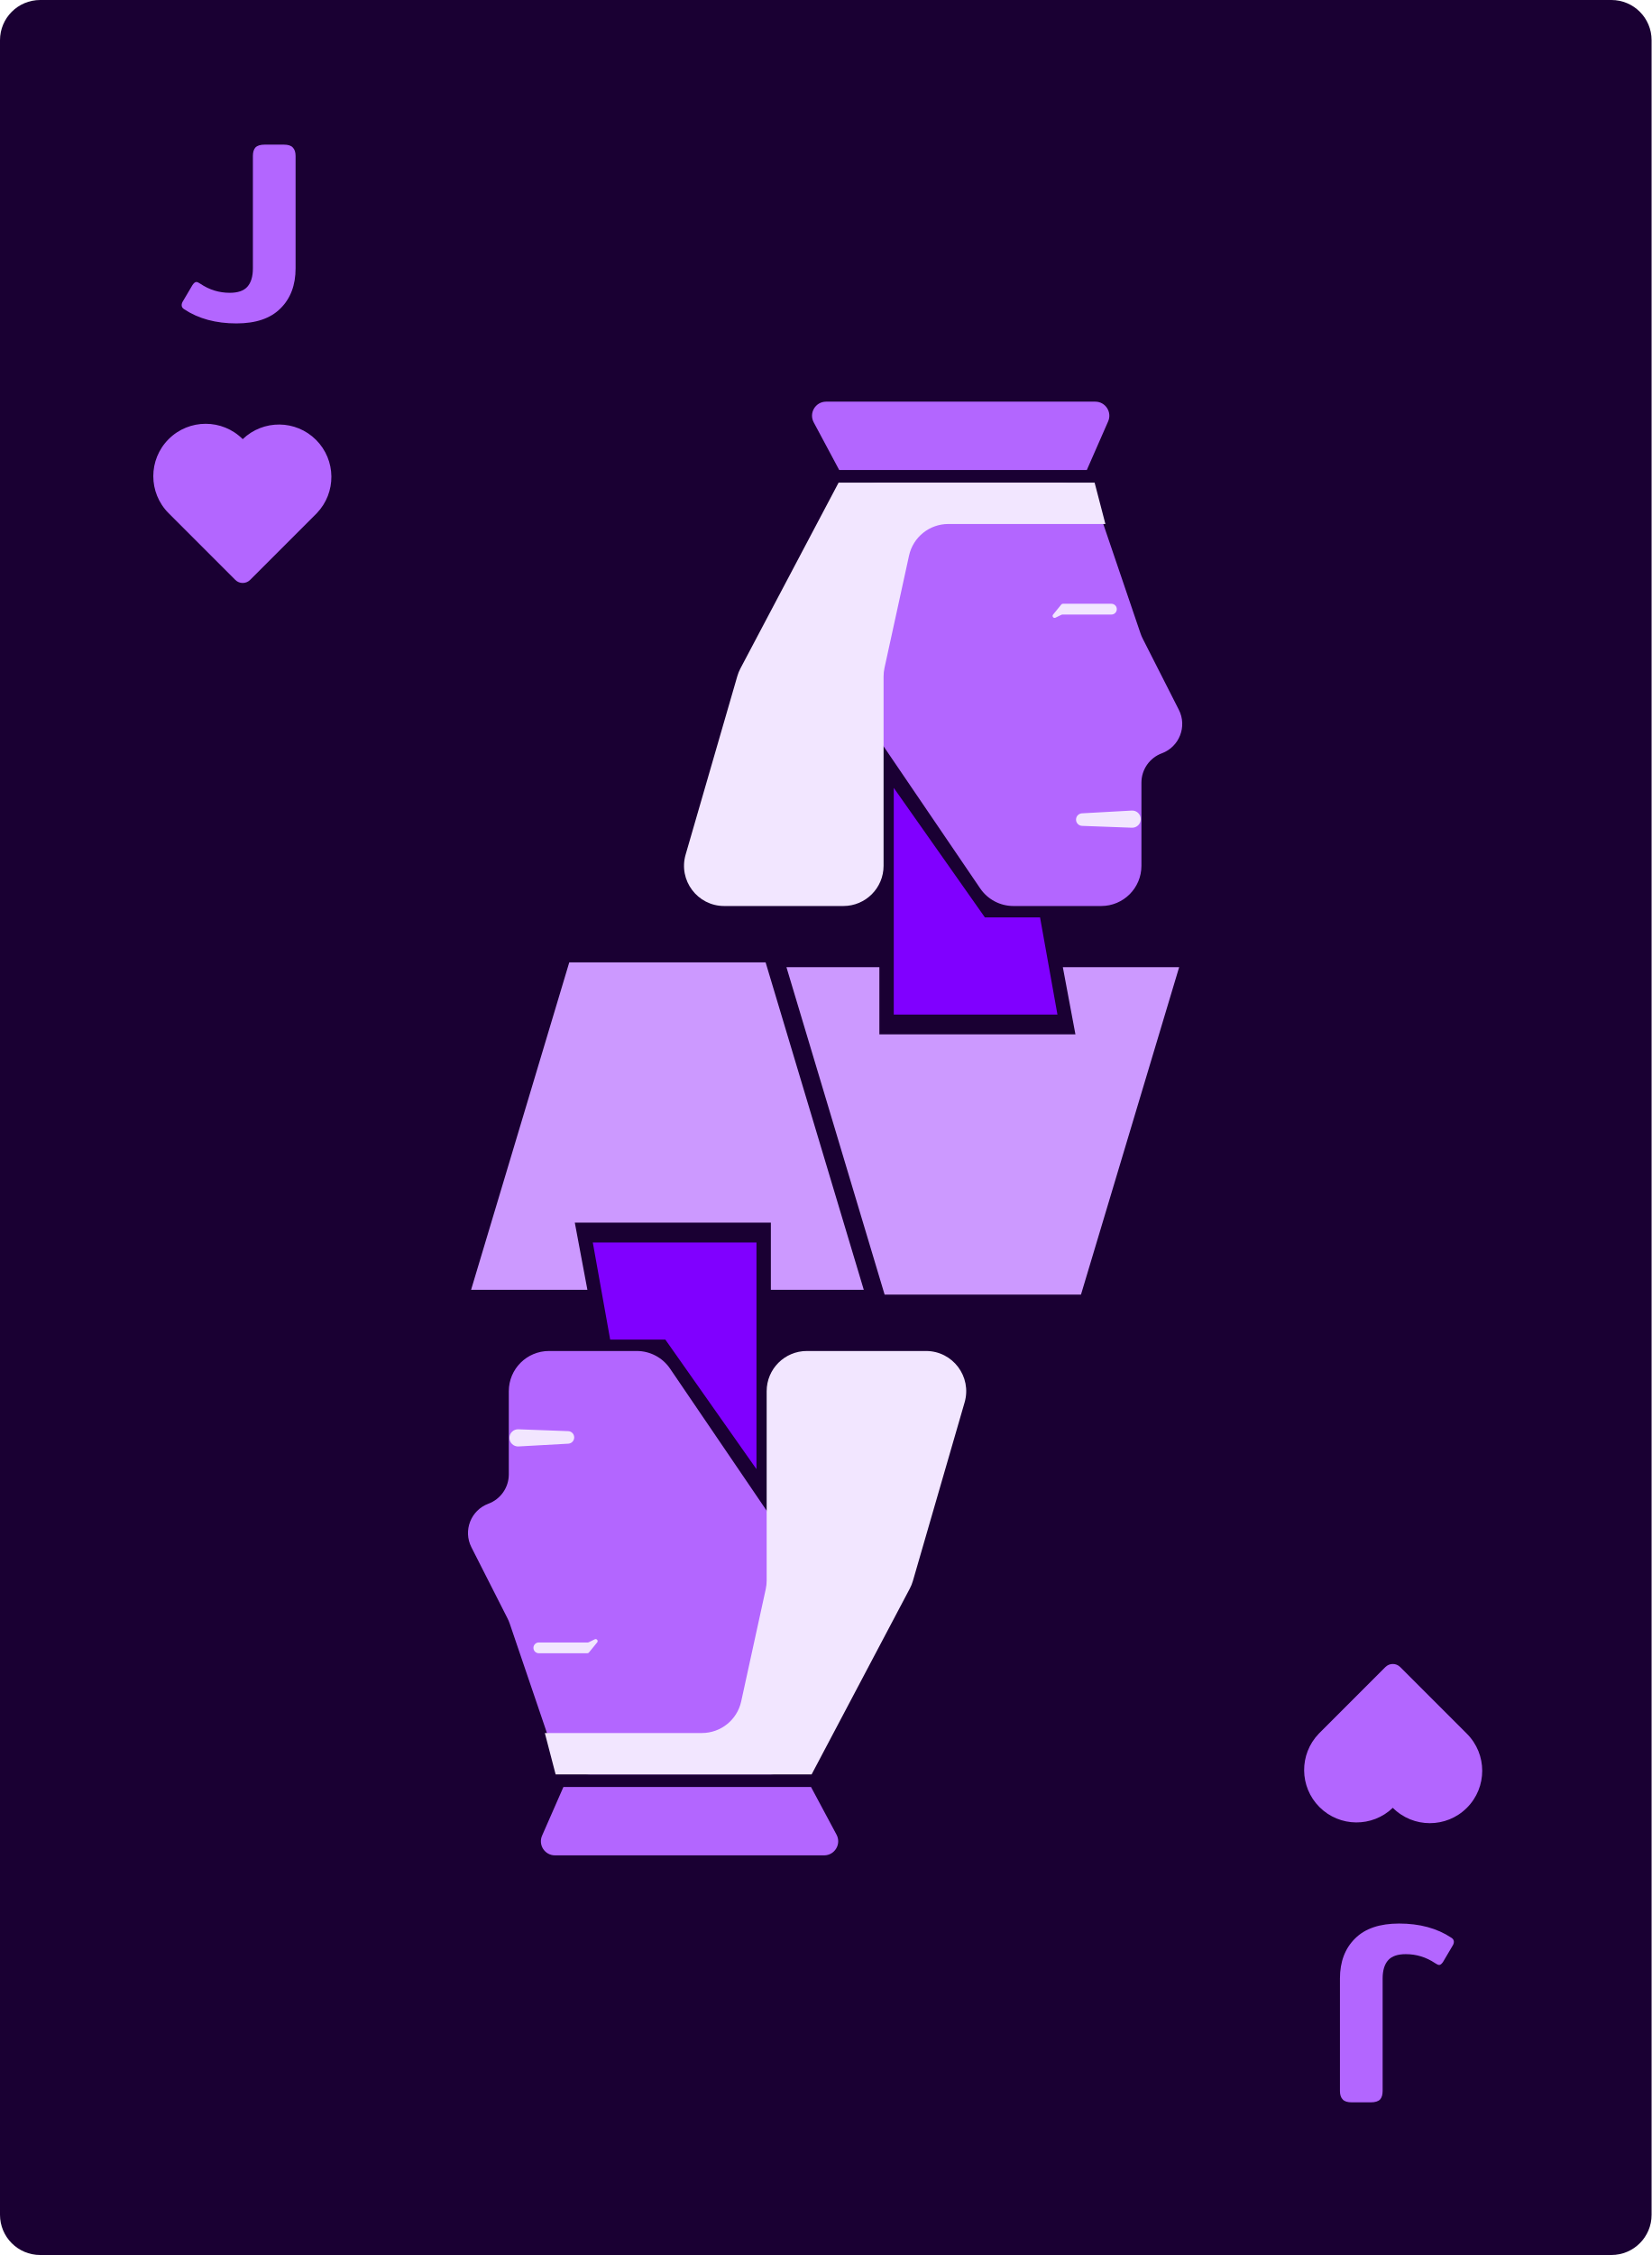
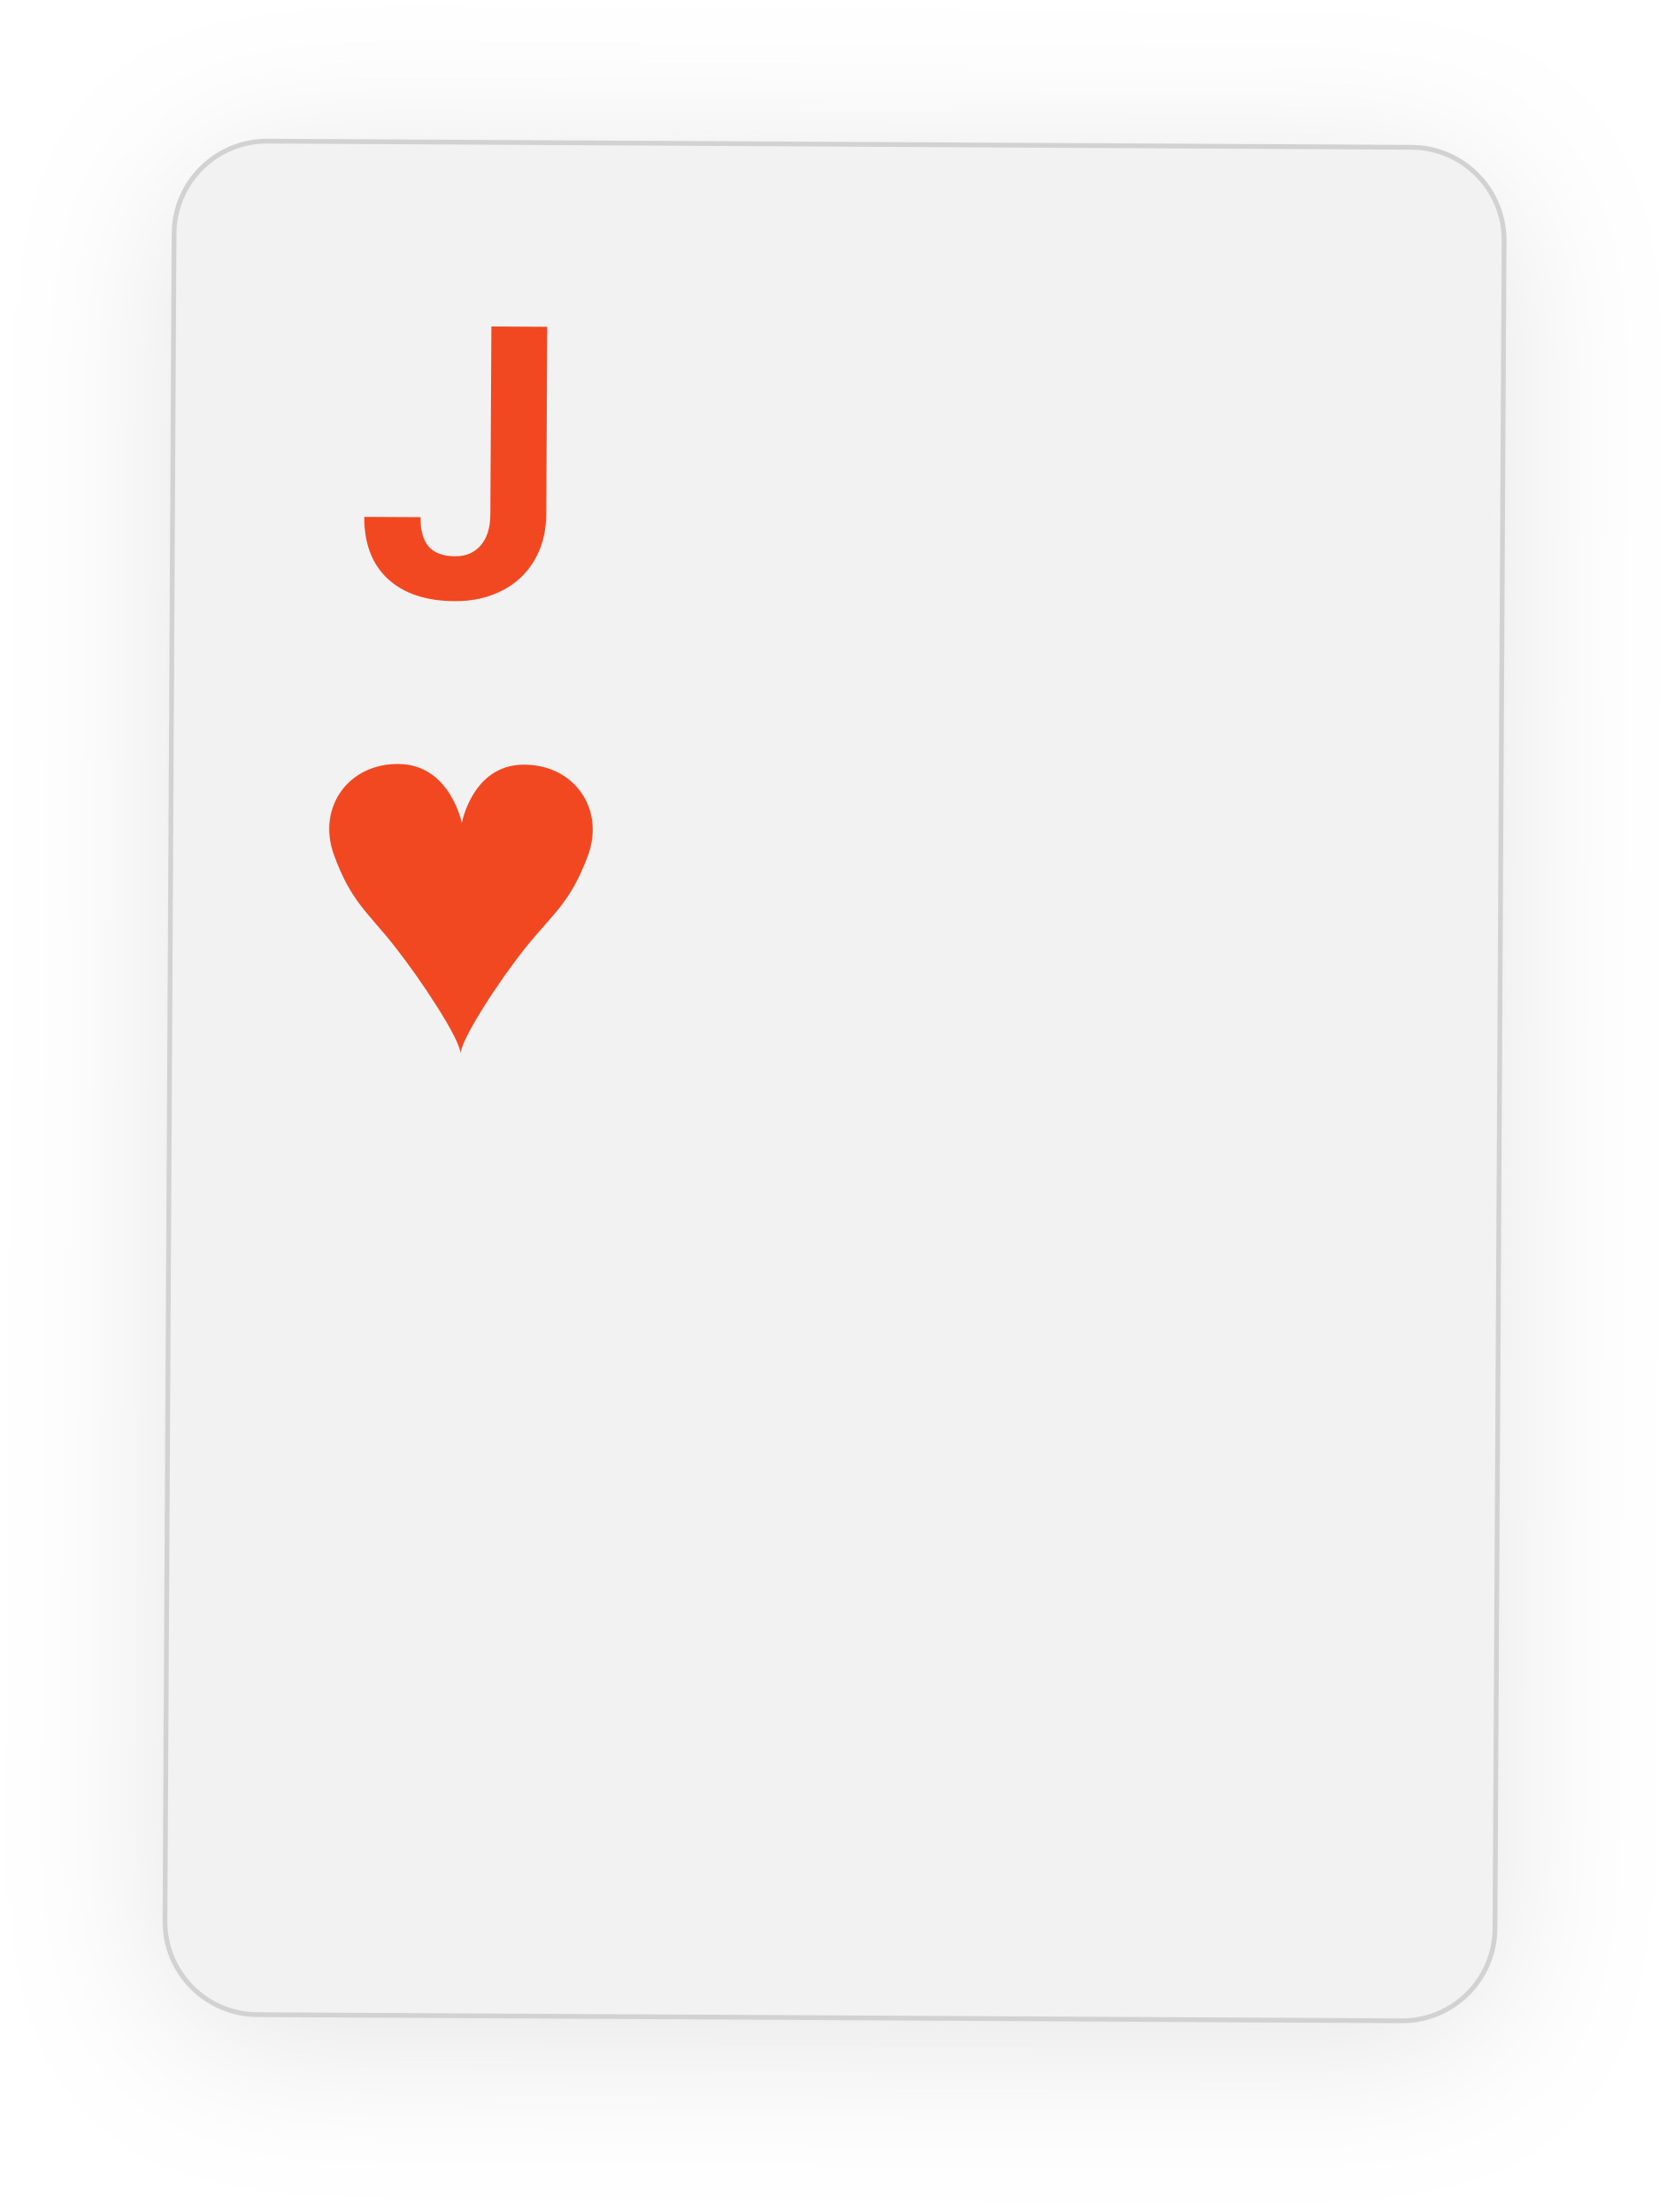
- <svg xmlns="http://www.w3.org/2000/svg" width="822" height="1122" viewBox="0 0 822 1122" fill="none">
-   <path d="M0 20C0 8.954 8.954 0 20 0H802C813.046 0 822 8.954 822 20V1102C822 1113.05 813.046 1122 802 1122H20C8.954 1122 0 1113.05 0 1102V20Z" fill="#1A0033" />
-   <path d="M117.672 160.92C107.432 160.92 98.771 158.573 91.688 153.88C90.835 153.368 90.408 152.685 90.408 151.832C90.408 151.149 90.664 150.424 91.176 149.656L95.784 141.848C96.467 140.824 97.107 140.312 97.704 140.312C98.216 140.312 98.899 140.611 99.752 141.208C104.189 144.195 109.053 145.688 114.344 145.688C118.355 145.688 121.256 144.707 123.048 142.744C124.925 140.696 125.864 137.624 125.864 133.528V77.592C125.864 75.715 126.291 74.307 127.144 73.368C128.083 72.429 129.619 71.96 131.752 71.96H141.224C143.357 71.96 144.851 72.429 145.704 73.368C146.643 74.307 147.112 75.715 147.112 77.592V133.528C147.112 141.891 144.595 148.547 139.56 153.496C134.611 158.445 127.315 160.92 117.672 160.92Z" fill="#B366FF" />
-   <path d="M120.798 218.497C110.618 208.317 94.113 208.317 83.933 218.497C73.753 228.677 73.753 245.182 83.933 255.362L117.112 288.541C119.148 290.577 122.449 290.577 124.485 288.541L157.664 255.362L157.66 255.359C167.474 245.152 167.352 228.922 157.295 218.865C147.238 208.808 131.008 208.687 120.802 218.5L120.798 218.497Z" fill="#B366FF" />
-   <path d="M696.328 957.08C706.568 957.08 715.229 959.427 722.312 964.12C723.165 964.632 723.592 965.315 723.592 966.168C723.592 966.851 723.336 967.576 722.824 968.344L718.216 976.152C717.533 977.176 716.893 977.688 716.296 977.688C715.784 977.688 715.101 977.389 714.248 976.792C709.811 973.805 704.947 972.312 699.656 972.312C695.645 972.312 692.744 973.293 690.952 975.256C689.075 977.304 688.136 980.376 688.136 984.472V1040.41C688.136 1042.29 687.709 1043.69 686.856 1044.63C685.917 1045.57 684.381 1046.04 682.248 1046.04H672.776C670.643 1046.04 669.149 1045.57 668.296 1044.63C667.357 1043.69 666.888 1042.29 666.888 1040.41V984.472C666.888 976.109 669.405 969.453 674.44 964.504C679.389 959.555 686.685 957.08 696.328 957.08Z" fill="#B366FF" />
-   <path d="M693.202 899.503C703.382 909.683 719.887 909.683 730.067 899.503C740.247 889.323 740.247 872.818 730.067 862.638L696.888 829.459C694.852 827.423 691.551 827.423 689.515 829.459L656.336 862.638L656.34 862.641C646.526 872.848 646.648 889.077 656.705 899.134C666.762 909.191 682.992 909.313 693.198 899.499L693.202 899.503Z" fill="#B366FF" />
-   <path d="M527.781 240.13H437.673C426.628 240.13 417.673 249.084 417.673 260.13V332.722C417.673 336.734 418.88 340.654 421.137 343.971L487.847 442.045C491.571 447.519 497.763 450.796 504.384 450.796H548.089C559.135 450.796 568.089 441.842 568.089 430.796V389.416C568.089 382.905 572.14 377.081 578.244 374.816C586.969 371.578 590.925 361.461 586.711 353.163L568.733 317.764C568.305 316.92 567.936 316.047 567.632 315.151L546.715 253.687C543.956 245.581 536.344 240.13 527.781 240.13Z" fill="#B366FF" />
-   <path d="M535.539 407.8C535.539 406.141 536.835 404.771 538.491 404.679L563.255 403.304C565.705 403.167 567.765 405.117 567.765 407.57C567.765 409.992 565.754 411.93 563.334 411.841L538.548 410.923C536.869 410.86 535.539 409.481 535.539 407.8Z" fill="#F2E6FF" />
-   <path d="M540.91 233.864H417.673L404.984 210.149C402.489 205.486 405.868 199.847 411.156 199.847H545.116C550.167 199.847 553.555 205.033 551.526 209.659L540.91 233.864Z" fill="#B366FF" />
-   <path d="M544.789 240.13L550.16 260.719H471.968C462.568 260.719 454.437 267.265 452.429 276.448L440.216 332.312C439.909 333.715 439.755 335.147 439.755 336.583V430.796C439.755 441.842 430.8 450.796 419.755 450.796H360.442C347.124 450.796 337.526 438.022 341.232 425.23L366.973 336.39C367.352 335.082 367.864 333.816 368.501 332.611L417.375 240.13H544.789Z" fill="#F2E6FF" />
-   <path fill-rule="evenodd" clip-rule="evenodd" d="M528.99 300.406C528.69 300.406 528.405 300.541 528.215 300.774L524.105 305.814C523.427 306.646 524.357 307.816 525.321 307.344L528.307 305.879C528.444 305.812 528.595 305.777 528.748 305.777H553.144C554.627 305.777 555.83 304.574 555.83 303.091C555.83 301.608 554.627 300.406 553.144 300.406H528.99Z" fill="#F2E6FF" />
-   <path d="M490.183 456.465L444.827 392.012V504.805H526.289L517.635 456.465H490.183Z" fill="#8000FF" />
-   <path d="M437.666 514.652V481.232H391.415L440.277 644.155H489.139H538.001L586.863 481.232H528.974L535.241 514.652H437.666Z" fill="#CC99FF" />
-   <path d="M293.541 882.87H383.649C394.695 882.87 403.649 873.915 403.649 862.87V790.277C403.649 786.265 402.442 782.346 400.186 779.029L333.475 680.955C329.751 675.481 323.559 672.204 316.938 672.204H273.233C262.187 672.204 253.233 681.158 253.233 692.204V733.583C253.233 740.094 249.182 745.918 243.078 748.184C234.353 751.422 230.397 761.539 234.611 769.837L252.589 805.236C253.018 806.08 253.386 806.953 253.691 807.849L274.608 869.313C277.366 877.419 284.979 882.87 293.541 882.87Z" fill="#B366FF" />
-   <path d="M285.784 715.2C285.784 716.859 284.488 718.228 282.832 718.32L258.067 719.696C255.618 719.832 253.557 717.883 253.557 715.429C253.557 713.007 255.568 711.069 257.989 711.159L282.774 712.077C284.454 712.139 285.784 713.519 285.784 715.2Z" fill="#F2E6FF" />
-   <path d="M280.413 889.136H403.649L416.338 912.85C418.833 917.513 415.455 923.153 410.166 923.153H276.207C271.156 923.153 267.767 917.967 269.796 913.341L280.413 889.136Z" fill="#B366FF" />
-   <path d="M276.533 882.87L271.162 862.28H349.355C358.754 862.28 366.886 855.735 368.893 846.552L381.106 790.688C381.413 789.285 381.568 787.853 381.568 786.417V692.204C381.568 681.158 390.522 672.204 401.568 672.204H460.88C474.199 672.204 483.797 684.977 480.09 697.77L454.349 786.61C453.97 787.918 453.458 789.184 452.822 790.389L403.947 882.87H276.533Z" fill="#F2E6FF" />
-   <path fill-rule="evenodd" clip-rule="evenodd" d="M292.332 822.594C292.633 822.594 292.917 822.459 293.107 822.226L297.217 817.186C297.895 816.354 296.965 815.183 296.002 815.656L293.015 817.121C292.878 817.188 292.728 817.223 292.575 817.223H268.178C266.695 817.223 265.493 818.426 265.493 819.909C265.493 821.392 266.695 822.594 268.178 822.594H292.332Z" fill="#F2E6FF" />
-   <path d="M331.139 666.534L376.495 730.987V618.195H295.034L303.687 666.534H331.139Z" fill="#8000FF" />
-   <path d="M383.657 608.347V641.768H429.908L381.046 478.845H332.184H283.322L234.46 641.768H292.348L286.082 608.347H383.657Z" fill="#CC99FF" />
+ <svg xmlns="http://www.w3.org/2000/svg" width="351" height="464" viewBox="0 0 351 464" fill="none">
+   <g filter="url(#filter0_d_0_392)">
+     <rect x="36.123" y="29" width="280" height="394" rx="20" transform="rotate(0.308765 36.1233 29)" fill="#F2F2F2" />
+     <rect x="36.621" y="29.503" width="279" height="393" rx="19.5" transform="rotate(0.308765 36.6206 29.5027)" stroke="#D2D2D2" />
+   </g>
+   <path d="M103.076 68.486L114.794 68.549L114.582 107.924C114.562 111.544 113.738 114.742 112.108 117.52C110.505 120.272 108.241 122.395 105.316 123.89C102.391 125.385 99.093 126.122 95.421 126.102C89.406 126.07 84.727 124.521 81.384 121.456C78.041 118.365 76.385 114.02 76.415 108.421L88.211 108.485C88.196 111.271 88.771 113.332 89.936 114.666C91.101 116.001 92.946 116.675 95.472 116.688C97.712 116.7 99.499 115.942 100.836 114.412C102.172 112.883 102.848 110.699 102.863 107.861L103.076 68.486Z" fill="#F24822" />
+   <path fill-rule="evenodd" clip-rule="evenodd" d="M109.757 160.401C99.067 160.508 96.876 172.666 96.876 172.666C96.876 172.666 94.475 160.483 83.786 160.261C73.097 160.039 66.468 169.377 70.033 179.264C73.598 189.151 77.191 191.391 82.833 198.575C88.475 205.76 96.672 218.18 96.615 221.099C96.59 218.179 104.578 205.847 110.297 198.723C116.017 191.6 119.633 189.399 123.305 179.551C126.976 169.703 120.448 160.294 109.757 160.401Z" fill="#F24822" />
+   <defs>
+     <filter id="filter0_d_0_392" x="0.107" y="0.107" width="349.904" height="463.288" filterUnits="userSpaceOnUse" color-interpolation-filters="sRGB">
+       <feFlood flood-opacity="0" result="BackgroundImageFix" />
+       <feColorMatrix in="SourceAlpha" type="matrix" values="0 0 0 0 0 0 0 0 0 0 0 0 0 0 0 0 0 0 127 0" result="hardAlpha" />
+       <feOffset dy="5" />
+       <feGaussianBlur stdDeviation="17" />
+       <feColorMatrix type="matrix" values="0 0 0 0 0 0 0 0 0 0 0 0 0 0 0 0 0 0 0.1 0" />
+       <feBlend mode="normal" in2="BackgroundImageFix" result="effect1_dropShadow_0_392" />
+       <feBlend mode="normal" in="SourceGraphic" in2="effect1_dropShadow_0_392" result="shape" />
+     </filter>
+   </defs>
</svg>
